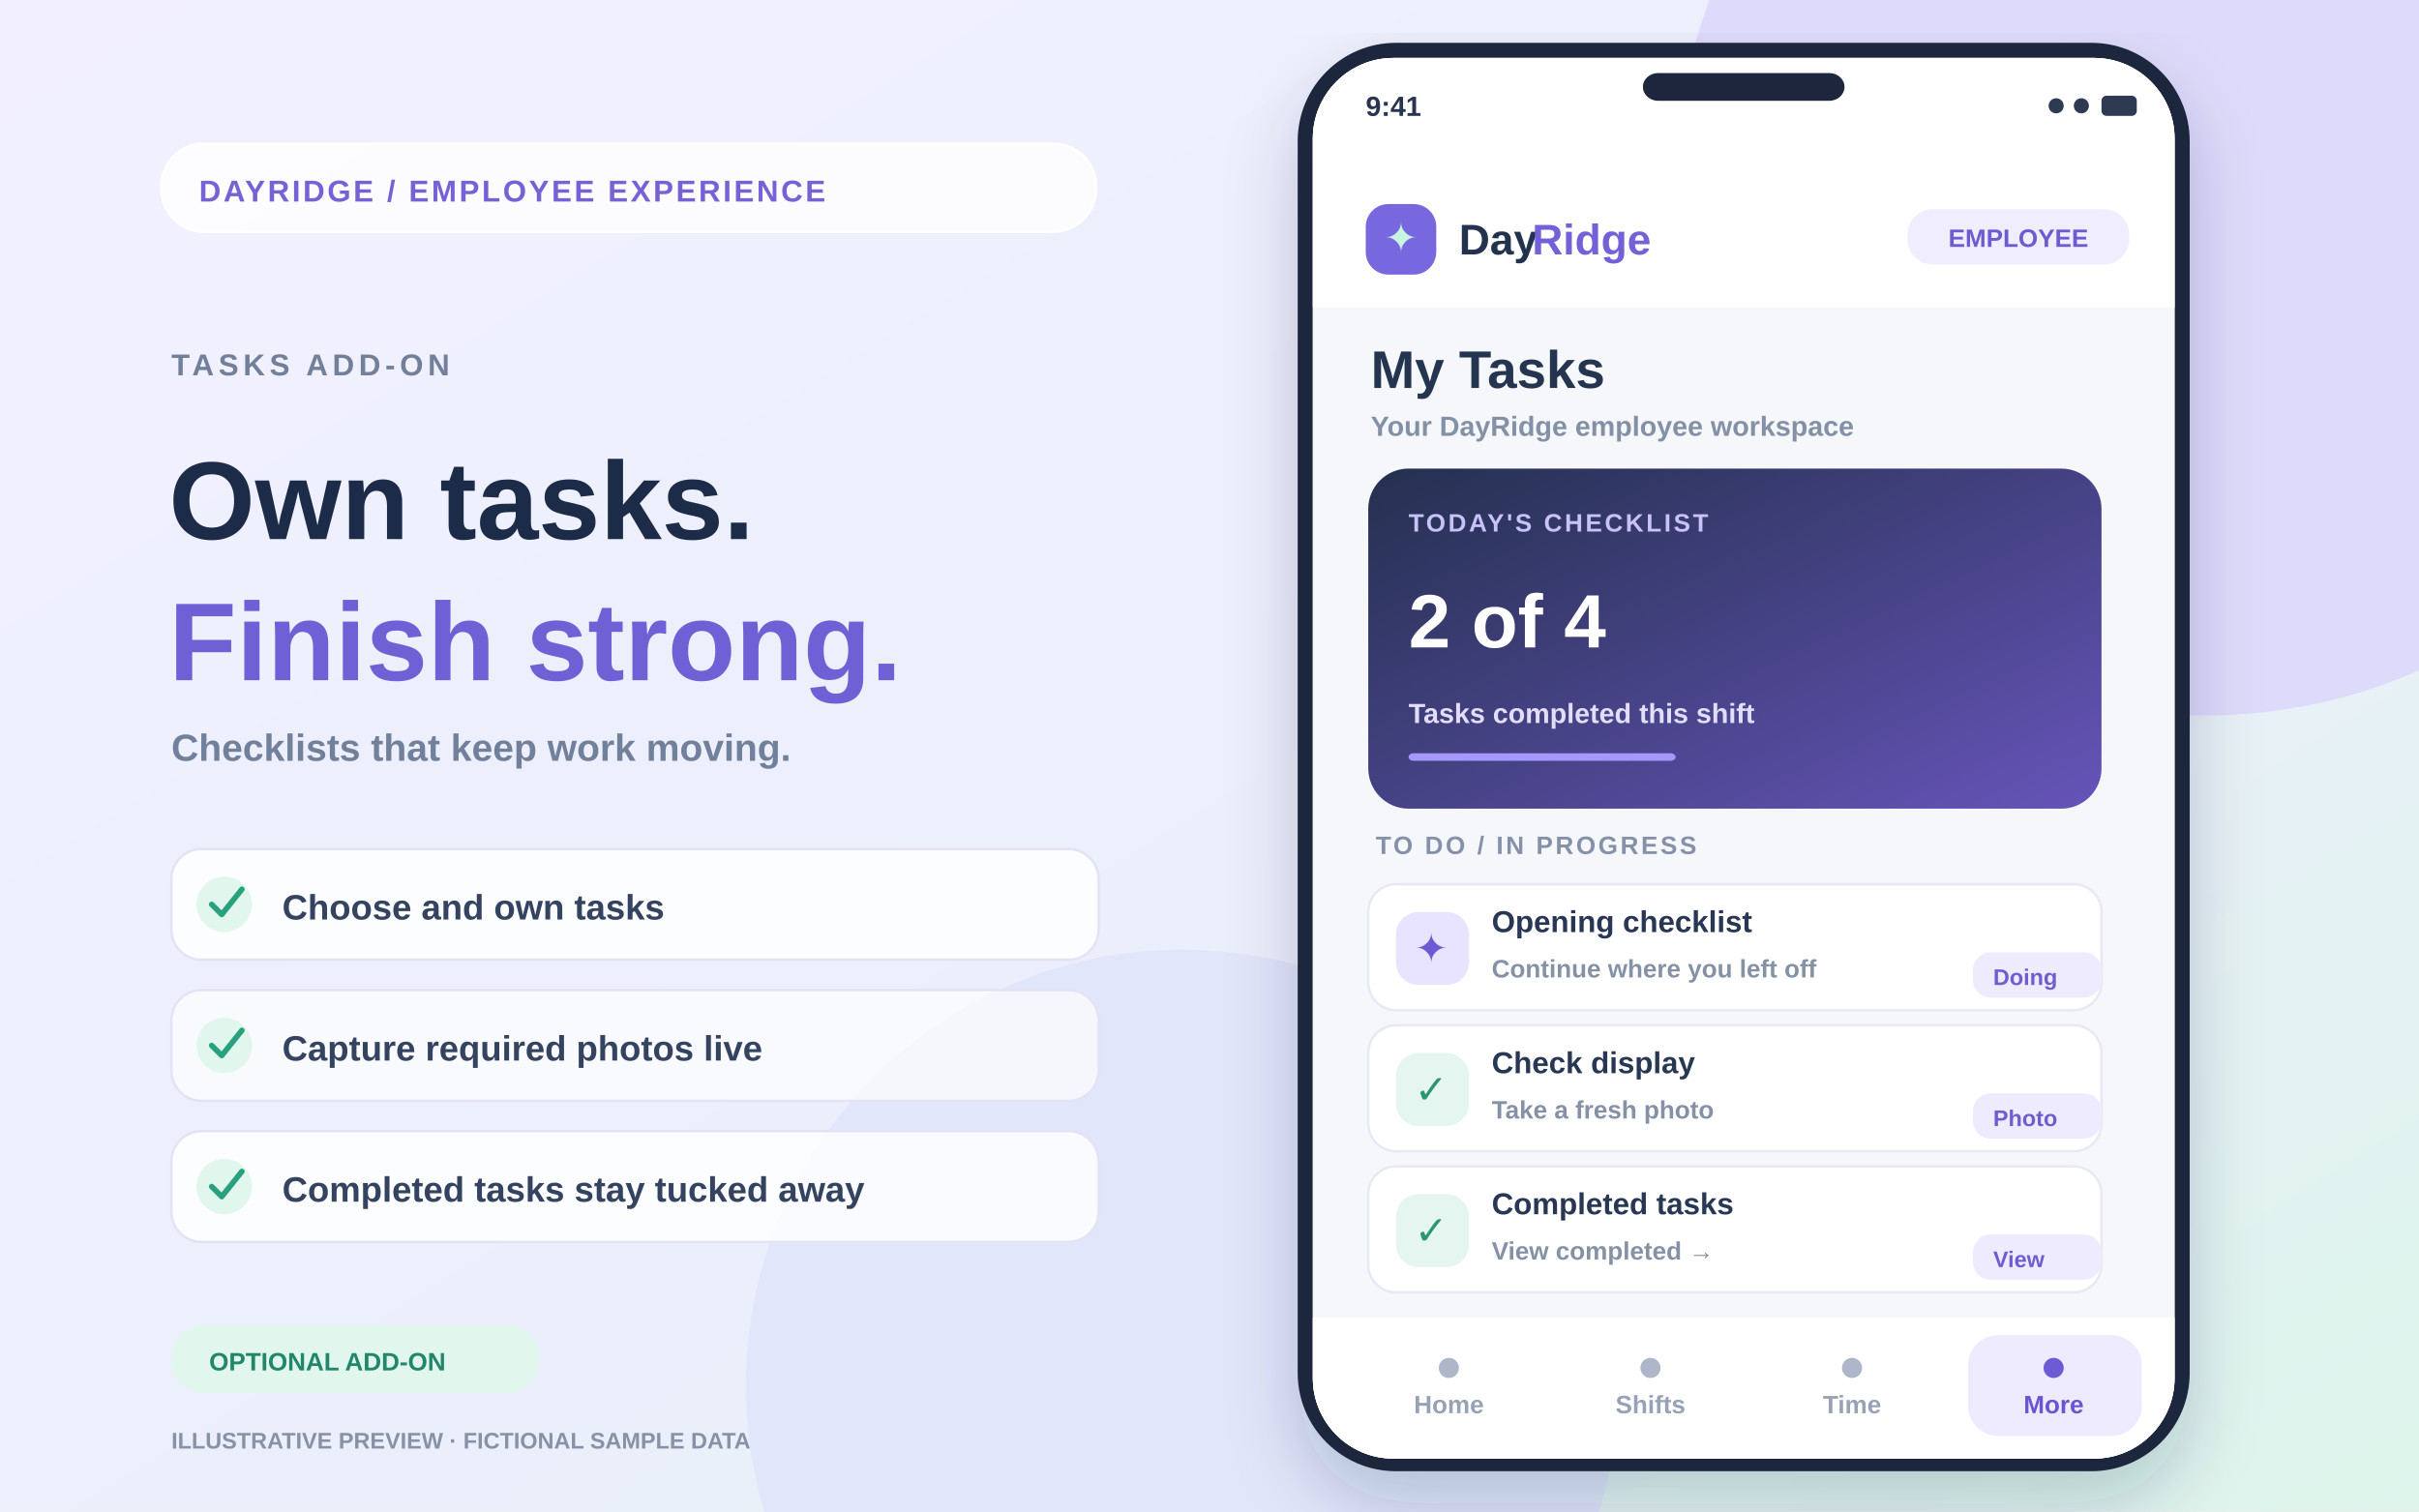
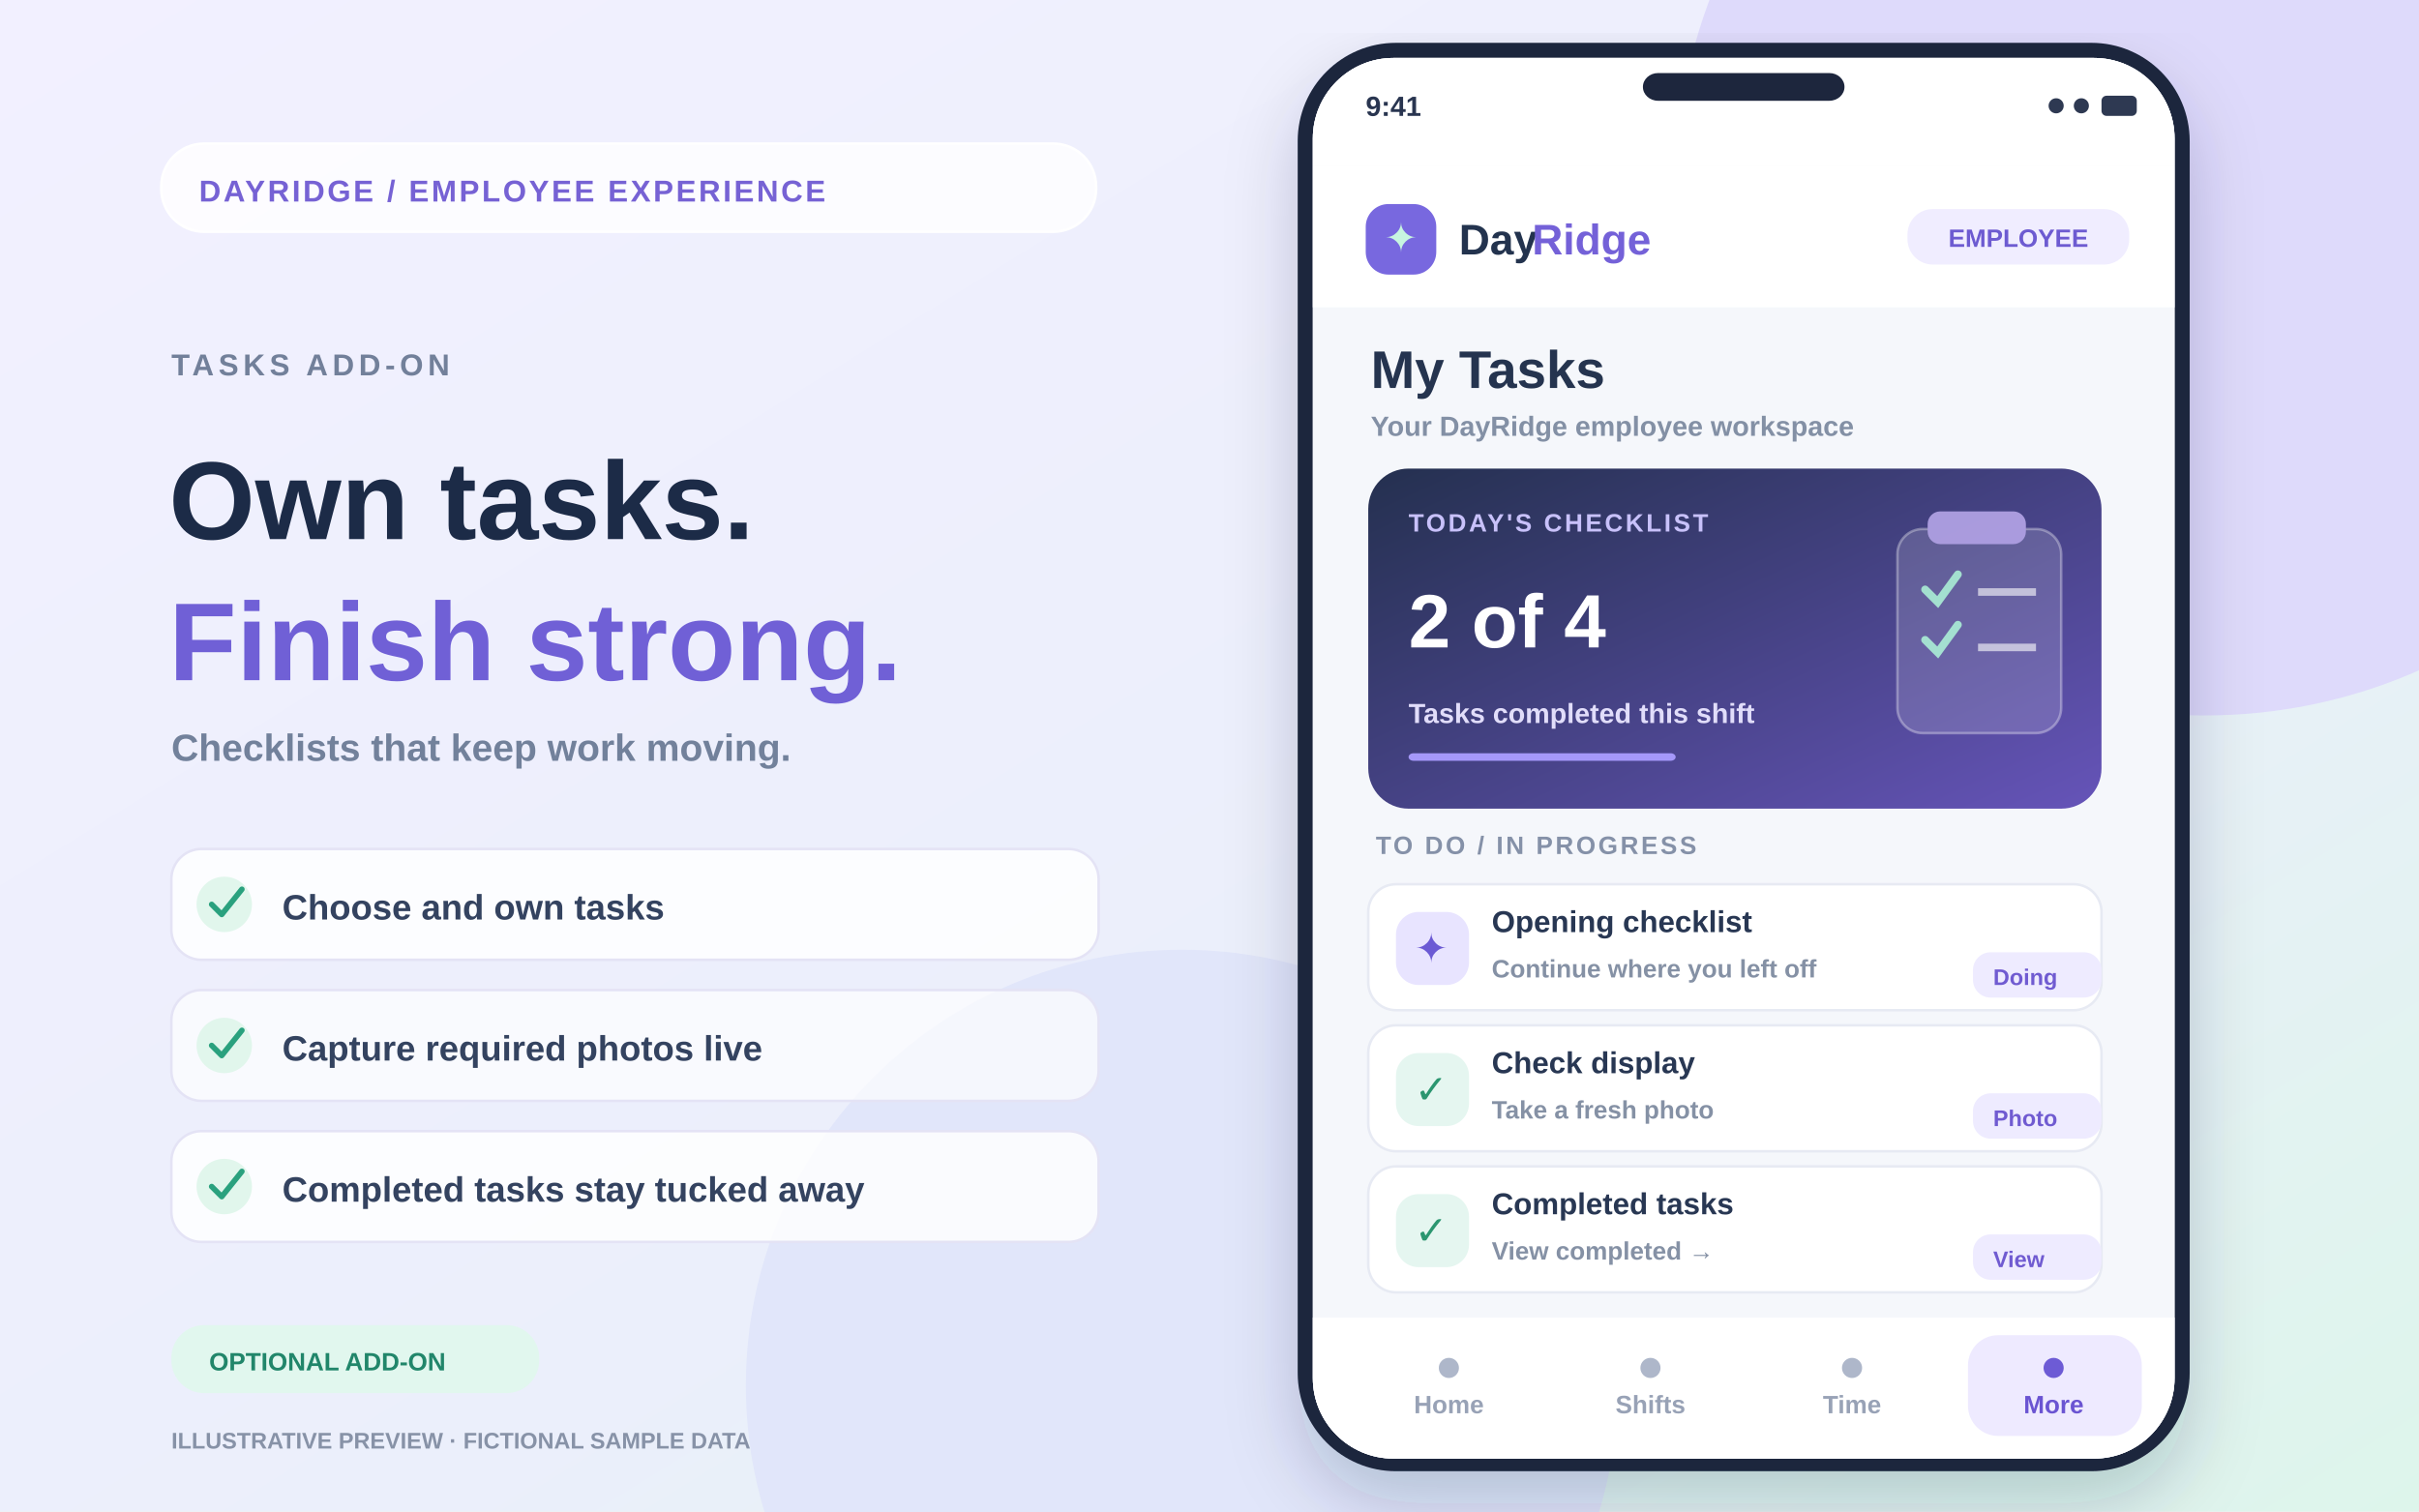
<svg xmlns="http://www.w3.org/2000/svg" width="960" height="600" viewBox="0 0 960 600" role="img" aria-label="Own tasks. Finish strong. employee experience illustration">
  <defs>
    <linearGradient id="canvasGradient" x1="0" y1="0" x2="1" y2="1">
      <stop stop-color="#f2f0ff" />
      <stop offset=".59" stop-color="#ebeffb" />
      <stop offset="1" stop-color="#ddf5eb" />
    </linearGradient>
    <linearGradient id="heroGradient" x1="0" y1="0" x2="1" y2="1">
      <stop stop-color="#24304f" />
      <stop offset="1" stop-color="#6654b9" />
    </linearGradient>
    <filter id="phoneShadow" x="-30%" y="-30%" width="170%" height="170%">
      <feDropShadow dx="0" dy="13" stdDeviation="14" flood-color="#1c2746" flood-opacity=".2" />
    </filter>
    <clipPath id="phoneClip">
      <rect x="521" y="23" width="342" height="556" rx="32" />
    </clipPath>
  </defs>
  <rect x="0" y="0" width="960" height="600" rx="0" fill="url(#canvasGradient)" stroke="none" />
  <circle cx="875" cy="74" r="210" fill="#dedafb" />
  <circle cx="469" cy="550" r="173" fill="#e1e6fa" />
  <rect x="64" y="57" width="371" height="35" rx="17" fill="#ffffffd4" stroke="#fff" />
  <text x="79" y="80" font-family="Arial,Helvetica,sans-serif" font-size="12" font-weight="800" fill="#7662d4" letter-spacing="1">DAYRIDGE  /  EMPLOYEE EXPERIENCE</text>
  <text x="68" y="149" font-family="Arial,Helvetica,sans-serif" font-size="12" font-weight="800" fill="#72809a" letter-spacing="1.8">TASKS ADD-ON</text>
  <text x="67" y="214" font-family="Arial,Helvetica,sans-serif" font-size="44" font-weight="800" fill="#1c2b47">Own tasks.</text>
  <text x="67" y="270" font-family="Arial,Helvetica,sans-serif" font-size="44" font-weight="800" fill="#7060d6">Finish strong.</text>
  <text x="68" y="302" font-family="Arial,Helvetica,sans-serif" font-size="15" font-weight="550" fill="#72819b">Checklists that keep work moving.</text>
  <rect x="68" y="337" width="368" height="44" rx="12" fill="#ffffffd8" stroke="#e4e3f5" />
  <circle cx="89" cy="359" r="11" fill="#e1f6ec" />
  <path d="M84 359l4 4 8-10" fill="none" stroke="#2aa17e" stroke-width="2.2" stroke-linecap="round" stroke-linejoin="round" />
  <text x="112" y="365" font-family="Arial,Helvetica,sans-serif" font-size="14" font-weight="650" fill="#344360">Choose and own tasks</text>
  <rect x="68" y="393" width="368" height="44" rx="12" fill="#ffffffac" stroke="#e4e3f5" />
  <circle cx="89" cy="415" r="11" fill="#e1f6ec" />
  <path d="M84 415l4 4 8-10" fill="none" stroke="#2aa17e" stroke-width="2.2" stroke-linecap="round" stroke-linejoin="round" />
  <text x="112" y="421" font-family="Arial,Helvetica,sans-serif" font-size="14" font-weight="650" fill="#344360">Capture required photos live</text>
  <rect x="68" y="449" width="368" height="44" rx="12" fill="#ffffffd8" stroke="#e4e3f5" />
  <circle cx="89" cy="471" r="11" fill="#e1f6ec" />
  <path d="M84 471l4 4 8-10" fill="none" stroke="#2aa17e" stroke-width="2.2" stroke-linecap="round" stroke-linejoin="round" />
  <text x="112" y="477" font-family="Arial,Helvetica,sans-serif" font-size="14" font-weight="650" fill="#344360">Completed tasks stay tucked away</text>
  <rect x="68" y="526" width="146" height="27" rx="13" fill="#e1f7ee" stroke="none" />
  <text x="83" y="544" font-family="Arial,Helvetica,sans-serif" font-size="10" font-weight="800" fill="#21866a">OPTIONAL ADD-ON</text>
  <text x="68" y="575" font-family="Arial,Helvetica,sans-serif" font-size="9" font-weight="750" fill="#8792a7">ILLUSTRATIVE PREVIEW · FICTIONAL SAMPLE DATA</text>
  <g filter="url(#phoneShadow)">
    <rect x="515" y="17" width="354" height="567" rx="39" fill="#1d263d" stroke="none" />
    <rect x="521" y="23" width="342" height="556" rx="32" fill="#f7f8fc" stroke="none" />
  </g>
  <g clip-path="url(#phoneClip)">
    <rect x="521" y="23" width="342" height="556" rx="32" fill="#f5f7fb" stroke="none" />
    <rect x="521" y="23" width="342" height="43" rx="0" fill="#fff" stroke="none" />
    <text x="542" y="46" font-family="Arial,Helvetica,sans-serif" font-size="11" font-weight="800" fill="#293550">9:41</text>
    <circle cx="816" cy="42" r="3" fill="#2e3952" />
    <circle cx="826" cy="42" r="3" fill="#2e3952" />
    <rect x="834" y="38" width="14" height="8" rx="2" fill="#2e3952" stroke="none" />
    <rect x="521" y="66" width="342" height="56" rx="0" fill="#fff" stroke="none" />
    <rect x="542" y="81" width="28" height="28" rx="9" fill="#7868df" stroke="none" />
    <text x="556" y="100" font-family="Arial,Helvetica,sans-serif" font-size="16" font-weight="800" fill="#c7f5e0" text-anchor="middle">✦</text>
    <text x="579" y="101" font-family="Arial,Helvetica,sans-serif" font-size="17" font-weight="800" fill="#23334e">Day</text>
    <text x="608" y="101" font-family="Arial,Helvetica,sans-serif" font-size="17" font-weight="800" fill="#7461d8">Ridge</text>
    <rect x="757" y="83" width="88" height="22" rx="10" fill="#f0edff" stroke="none" />
    <text x="801" y="98" font-family="Arial,Helvetica,sans-serif" font-size="10" font-weight="800" fill="#6d5bd1" text-anchor="middle">EMPLOYEE</text>
    <text x="544" y="154" font-family="Arial,Helvetica,sans-serif" font-size="21" font-weight="800" fill="#25344f">My Tasks</text>
    <text x="544" y="173" font-family="Arial,Helvetica,sans-serif" font-size="11" font-weight="550" fill="#8390a5">Your DayRidge employee workspace</text>
    <rect x="543" y="186" width="291" height="135" rx="16" fill="url(#heroGradient)" stroke="none" />
+     <g opacity=".83">
+       <rect x="753" y="210" width="65" height="81" rx="10" fill="#fff" fill-opacity=".18" stroke="#fff" stroke-opacity=".4" />
+       <rect x="765" y="203" width="39" height="13" rx="5" fill="#beadef" />
+       <path d="M764 234l5 5 8-11m-13 26l5 5 8-11" stroke="#b6ffdd" fill="none" stroke-width="3.1" stroke-linecap="round" />
+       <path d="M785 235h23m-23 22h23" stroke="#fff" stroke-width="3" stroke-opacity=".75" />
+     </g>
    <text x="559" y="211" font-family="Arial,Helvetica,sans-serif" font-size="10" font-weight="800" fill="#c8c1fa" letter-spacing="1">TODAY'S CHECKLIST</text>
    <text x="559" y="257" font-family="Arial,Helvetica,sans-serif" font-size="30" font-weight="800" fill="#fff">2 of 4</text>
    <text x="559" y="287" font-family="Arial,Helvetica,sans-serif" font-size="11" font-weight="600" fill="#e1ddfa">Tasks completed this shift</text>
    <rect x="559" y="299" width="106" height="3" rx="2" fill="#a598fa" stroke="none" />
    <text x="546" y="339" font-family="Arial,Helvetica,sans-serif" font-size="10" font-weight="800" fill="#8591a8" letter-spacing="1">TO DO / IN PROGRESS</text>
    <rect x="543" y="351" width="291" height="50" rx="11" fill="#fff" stroke="#e7eaf3" />
    <rect x="554" y="362" width="29" height="29" rx="9" fill="#e8e4ff" stroke="none" />
    <text x="568" y="382" font-family="Arial,Helvetica,sans-serif" font-size="16" font-weight="800" fill="#6b5ad4" text-anchor="middle">✦</text>
    <text x="592" y="370" font-family="Arial,Helvetica,sans-serif" font-size="12" font-weight="750" fill="#283753">Opening checklist</text>
    <text x="592" y="388" font-family="Arial,Helvetica,sans-serif" font-size="10" font-weight="550" fill="#8591a5">Continue where you left off</text>
    <rect x="783" y="378" width="51" height="18" rx="7" fill="#eeebff" stroke="none" />
    <text x="791" y="391" font-family="Arial,Helvetica,sans-serif" font-size="9" font-weight="750" fill="#705bd1">Doing</text>
    <rect x="543" y="407" width="291" height="50" rx="11" fill="#fff" stroke="#e7eaf3" />
    <rect x="554" y="418" width="29" height="29" rx="9" fill="#e5f6f0" stroke="none" />
    <text x="568" y="438" font-family="Arial,Helvetica,sans-serif" font-size="16" font-weight="800" fill="#2b9670" text-anchor="middle">✓</text>
    <text x="592" y="426" font-family="Arial,Helvetica,sans-serif" font-size="12" font-weight="750" fill="#283753">Check display</text>
    <text x="592" y="444" font-family="Arial,Helvetica,sans-serif" font-size="10" font-weight="550" fill="#8591a5">Take a fresh photo</text>
    <rect x="783" y="434" width="51" height="18" rx="7" fill="#eeebff" stroke="none" />
    <text x="791" y="447" font-family="Arial,Helvetica,sans-serif" font-size="9" font-weight="750" fill="#705bd1">Photo</text>
    <rect x="543" y="463" width="291" height="50" rx="11" fill="#fff" stroke="#e7eaf3" />
    <rect x="554" y="474" width="29" height="29" rx="9" fill="#e5f6f0" stroke="none" />
    <text x="568" y="494" font-family="Arial,Helvetica,sans-serif" font-size="16" font-weight="800" fill="#2b9670" text-anchor="middle">✓</text>
    <text x="592" y="482" font-family="Arial,Helvetica,sans-serif" font-size="12" font-weight="750" fill="#283753">Completed tasks</text>
    <text x="592" y="500" font-family="Arial,Helvetica,sans-serif" font-size="10" font-weight="550" fill="#8591a5">View completed →</text>
    <rect x="783" y="490" width="51" height="18" rx="7" fill="#eeebff" stroke="none" />
    <text x="791" y="503" font-family="Arial,Helvetica,sans-serif" font-size="9" font-weight="750" fill="#705bd1">View</text>
    <rect x="521" y="523" width="342" height="56" rx="0" fill="#fff" stroke="none" />
    <circle cx="575" cy="543" r="4" fill="#aeb7ca" />
    <text x="575" y="561" font-family="Arial,Helvetica,sans-serif" font-size="10" font-weight="600" fill="#98a2b6" text-anchor="middle">Home</text>
    <circle cx="655" cy="543" r="4" fill="#aeb7ca" />
    <text x="655" y="561" font-family="Arial,Helvetica,sans-serif" font-size="10" font-weight="600" fill="#98a2b6" text-anchor="middle">Shifts</text>
    <circle cx="735" cy="543" r="4" fill="#aeb7ca" />
    <text x="735" y="561" font-family="Arial,Helvetica,sans-serif" font-size="10" font-weight="600" fill="#98a2b6" text-anchor="middle">Time</text>
    <rect x="781" y="530" width="69" height="40" rx="12" fill="#eeeaff" stroke="none" />
    <circle cx="815" cy="543" r="4" fill="#6d5bd5" />
    <text x="815" y="561" font-family="Arial,Helvetica,sans-serif" font-size="10" font-weight="800" fill="#6a54d2" text-anchor="middle">More</text>
  </g>
  <rect x="652" y="29" width="80" height="11" rx="6" fill="#1d263d" stroke="none" />
</svg>
